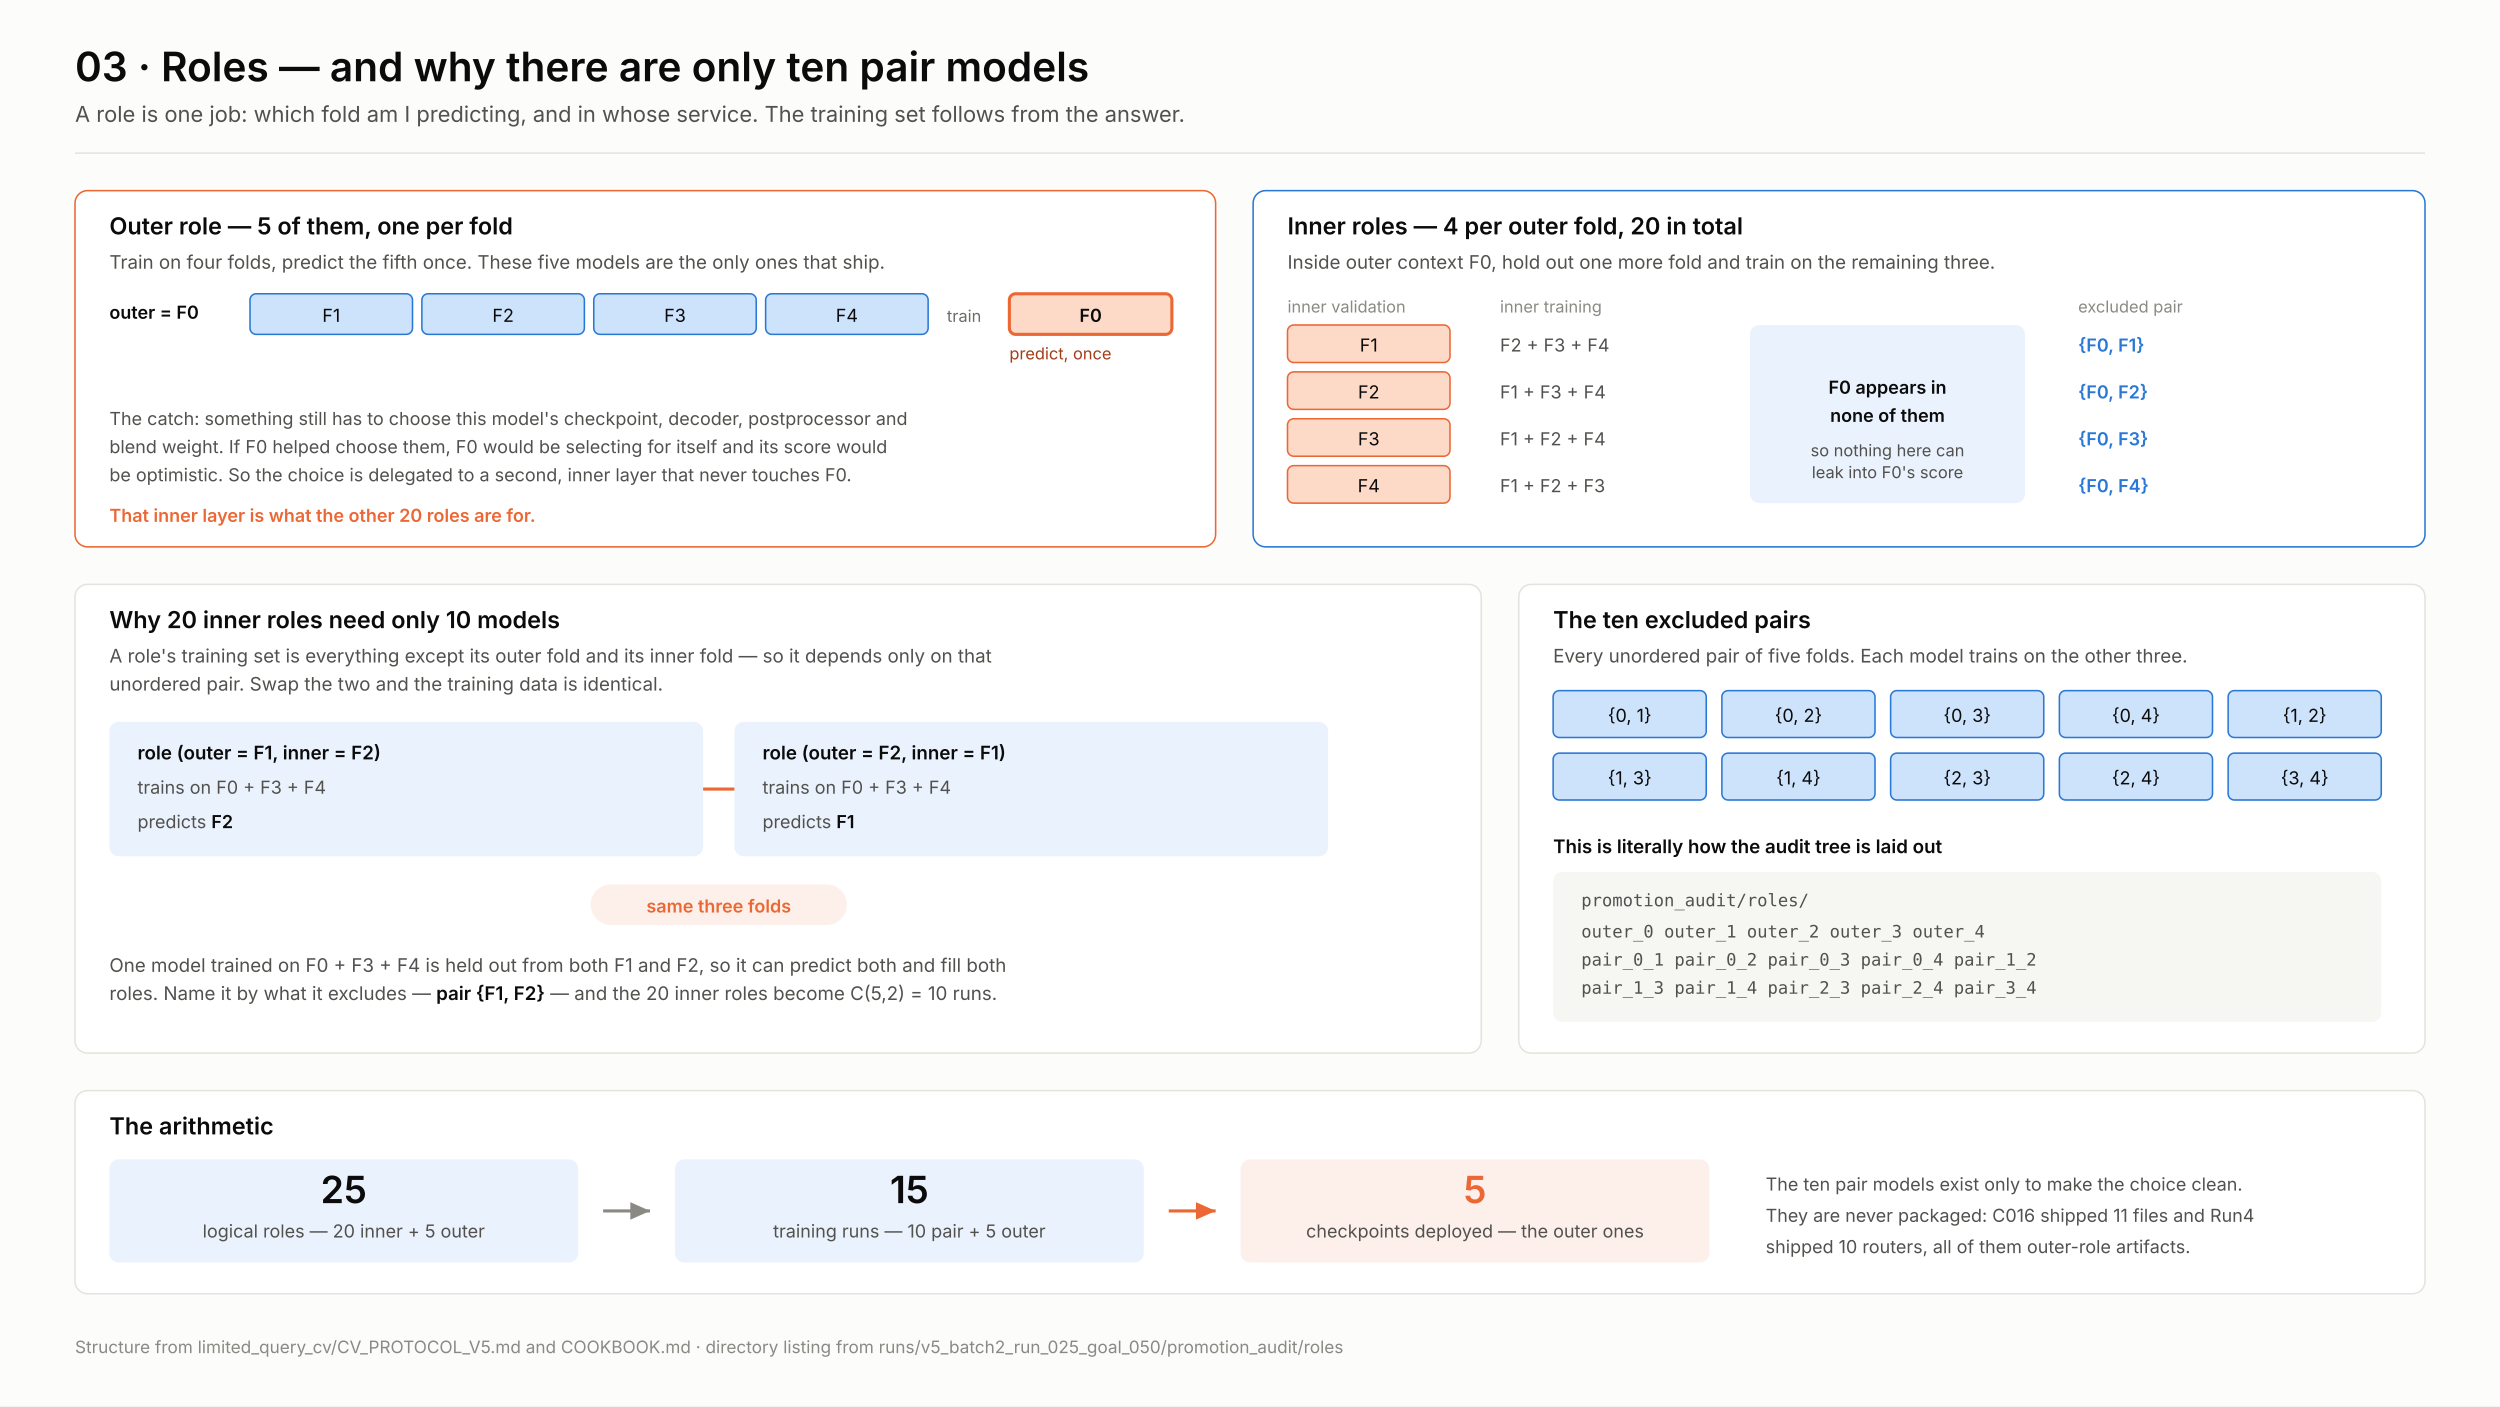
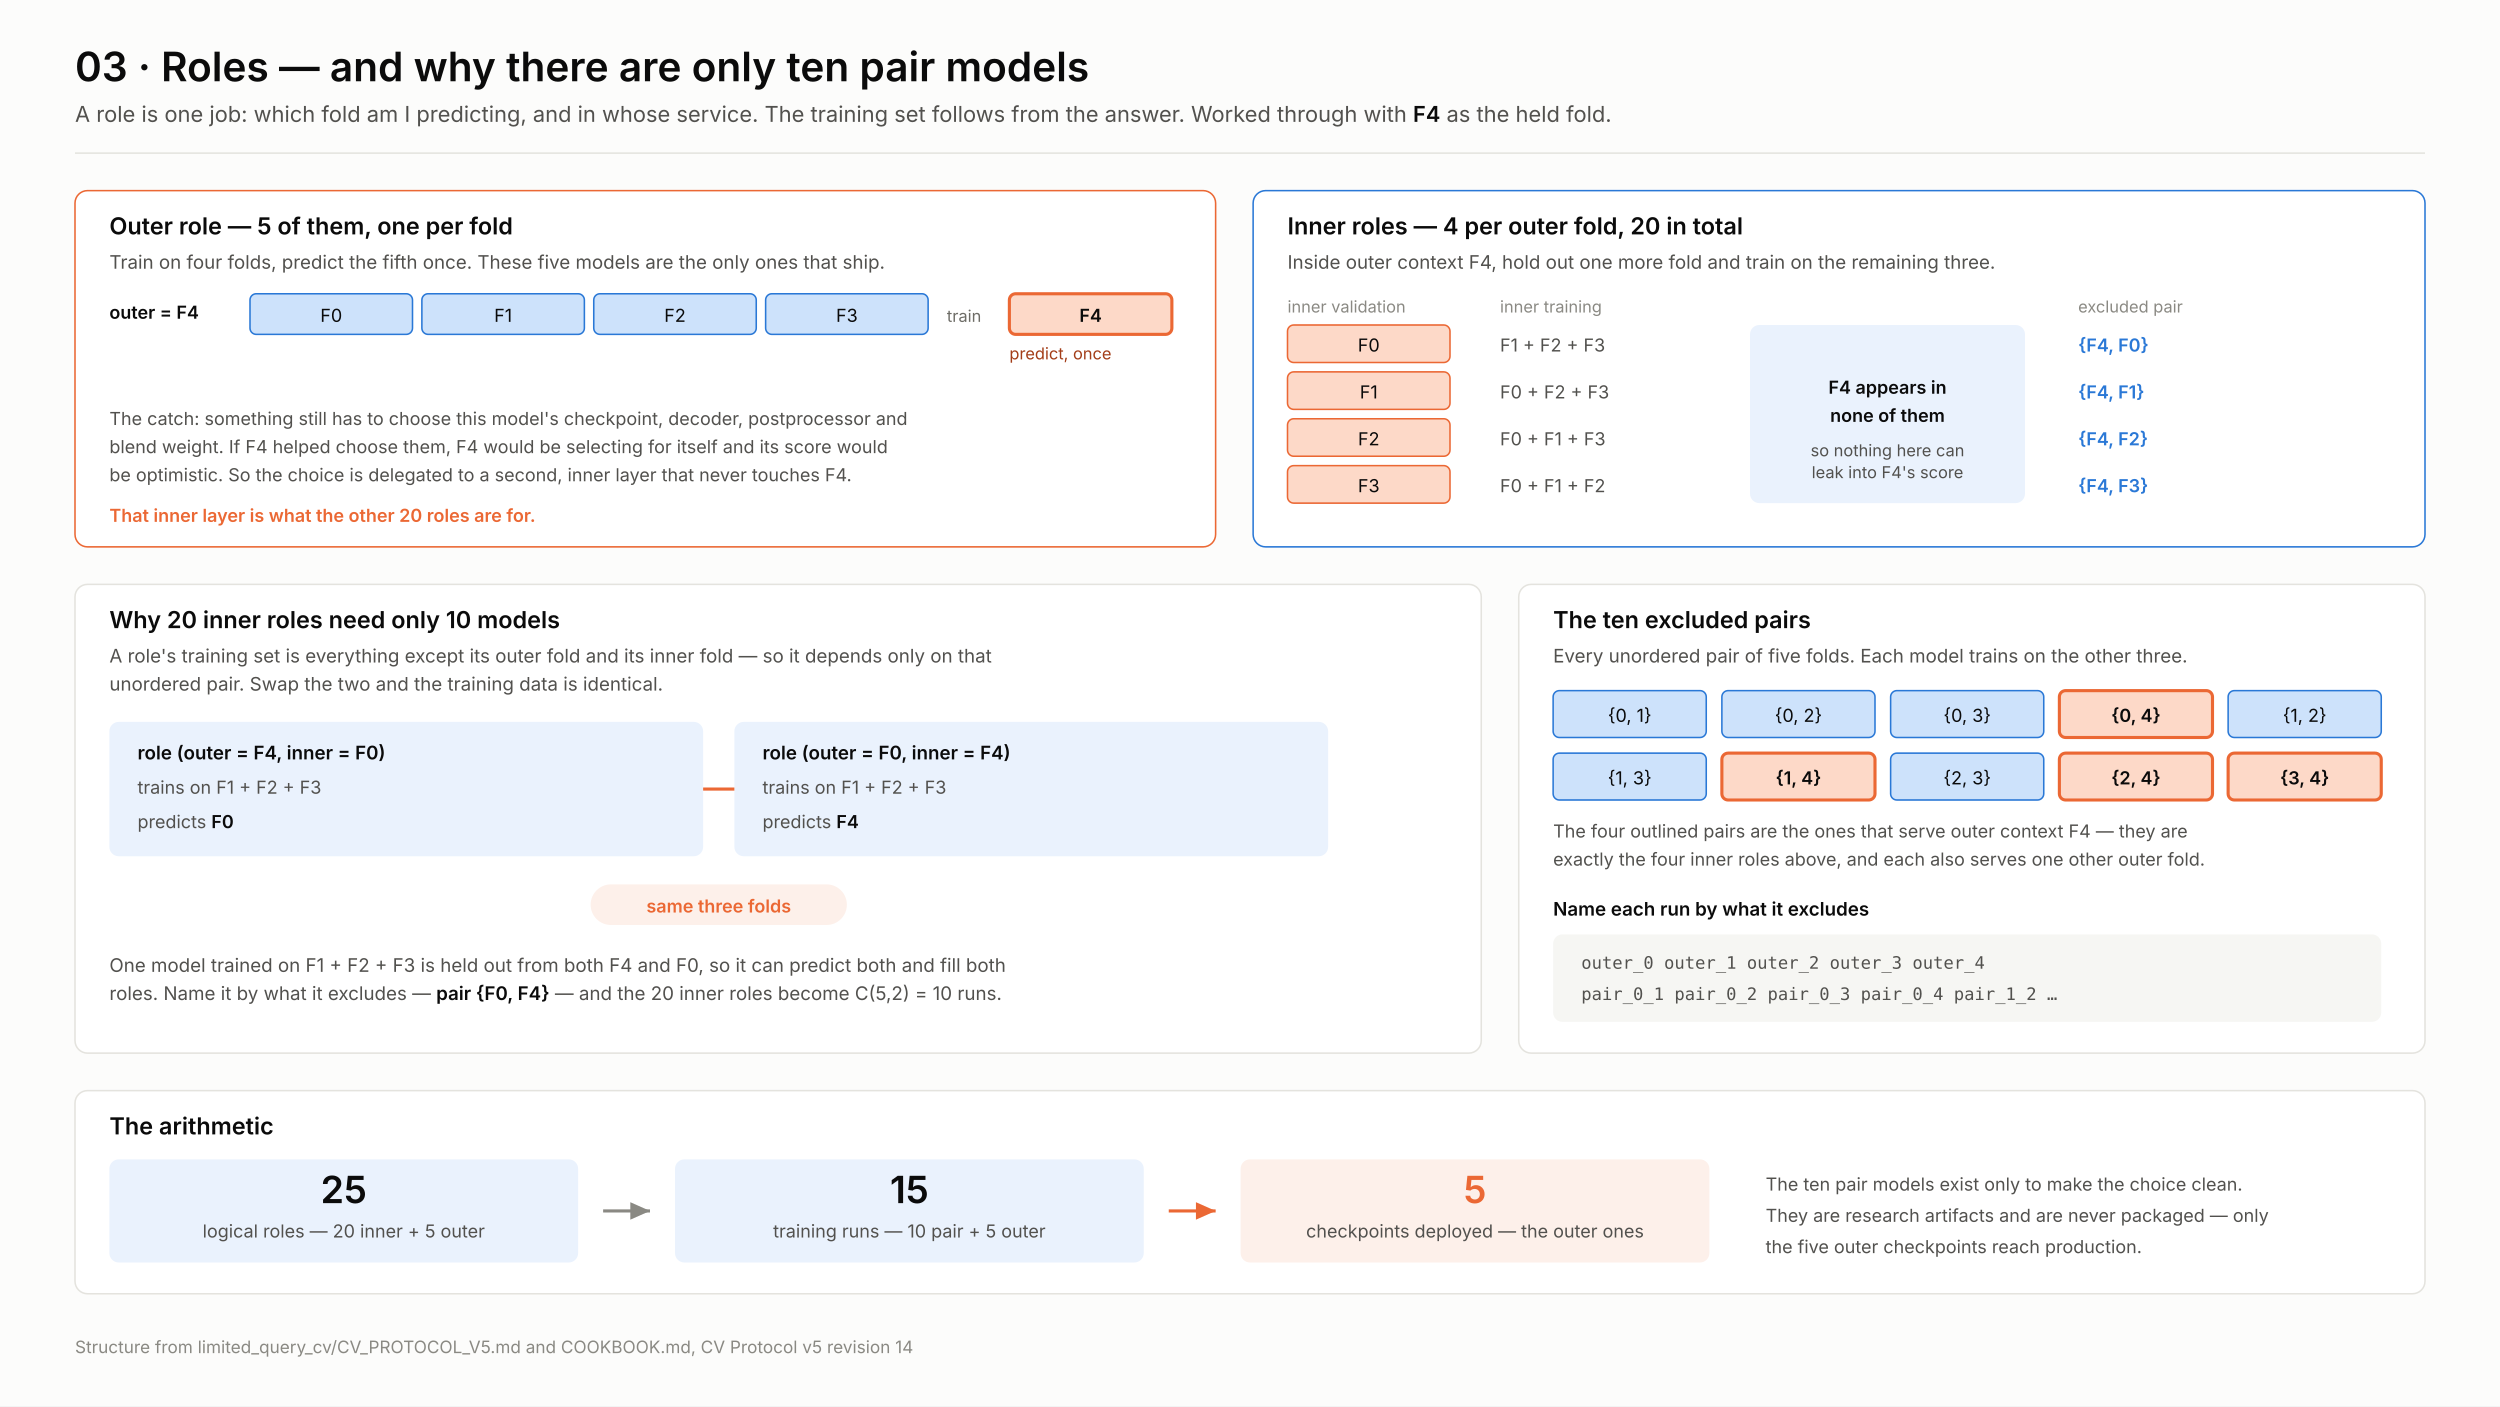
<svg xmlns="http://www.w3.org/2000/svg" viewBox="0 0 1600 900" width="1600" height="900" font-family="Inter, 'Helvetica Neue', Helvetica, Arial, sans-serif">
  <defs>
    <marker id="arrow" viewBox="0 0 10 10" refX="9" refY="5" markerWidth="7" markerHeight="7" orient="auto-start-reverse">
      <path d="M 0 1 L 9 5 L 0 9 z" fill="#8a8983" />
    </marker>
    <marker id="arrowOr" viewBox="0 0 10 10" refX="9" refY="5" markerWidth="7" markerHeight="7" orient="auto-start-reverse">
      <path d="M 0 1 L 9 5 L 0 9 z" fill="#eb6834" />
    </marker>
  </defs>
  <rect width="1600" height="900" fill="#fcfcfb" />
  <text x="48" y="52" font-size="26" font-weight="600" fill="#0b0b0b">03 · Roles — and why there are only ten pair models</text>
-   <text x="48" y="78" font-size="14" fill="#52514e">A role is one job: which fold am I predicting, and in whose service. The training set follows from the answer.</text>
+   <text x="48" y="78" font-size="14" fill="#52514e">A role is one job: which fold am I predicting, and in whose service. The training set follows from the answer. Worked through with <tspan font-weight="600" fill="#0b0b0b">F4</tspan> as the held fold.</text>
  <line x1="48" y1="98" x2="1552" y2="98" stroke="#e4e3de" />
  <rect x="48" y="122" width="730" height="228" rx="8" fill="#ffffff" stroke="#eb6834" />
  <text x="70" y="150" font-size="15" font-weight="600" fill="#0b0b0b">Outer role — 5 of them, one per fold</text>
  <text x="70" y="172" font-size="12" fill="#52514e">Train on four folds, predict the fifth once. These five models are the only ones that ship.</text>
-   <text x="70" y="204" font-size="11.5" font-weight="600" fill="#0b0b0b">outer = F0</text>
+   <text x="70" y="204" font-size="11.5" font-weight="600" fill="#0b0b0b">outer = F4</text>
  <g>
    <rect x="160" y="188" width="104" height="26" rx="4" fill="#cde2fb" stroke="#2a78d6" />
-     <text x="212" y="206" font-size="11.5" fill="#0b0b0b" text-anchor="middle">F1</text>
+     <text x="212" y="206" font-size="11.5" fill="#0b0b0b" text-anchor="middle">F0</text>
    <rect x="270" y="188" width="104" height="26" rx="4" fill="#cde2fb" stroke="#2a78d6" />
-     <text x="322" y="206" font-size="11.5" fill="#0b0b0b" text-anchor="middle">F2</text>
+     <text x="322" y="206" font-size="11.5" fill="#0b0b0b" text-anchor="middle">F1</text>
    <rect x="380" y="188" width="104" height="26" rx="4" fill="#cde2fb" stroke="#2a78d6" />
-     <text x="432" y="206" font-size="11.5" fill="#0b0b0b" text-anchor="middle">F3</text>
+     <text x="432" y="206" font-size="11.5" fill="#0b0b0b" text-anchor="middle">F2</text>
    <rect x="490" y="188" width="104" height="26" rx="4" fill="#cde2fb" stroke="#2a78d6" />
-     <text x="542" y="206" font-size="11.5" fill="#0b0b0b" text-anchor="middle">F4</text>
+     <text x="542" y="206" font-size="11.5" fill="#0b0b0b" text-anchor="middle">F3</text>
    <text x="606" y="206" font-size="10.5" fill="#6d6c66">train</text>
    <rect x="646" y="188" width="104" height="26" rx="4" fill="#fdd9c8" stroke="#eb6834" stroke-width="2" />
-     <text x="698" y="206" font-size="11.5" font-weight="600" fill="#0b0b0b" text-anchor="middle">F0</text>
+     <text x="698" y="206" font-size="11.5" font-weight="600" fill="#0b0b0b" text-anchor="middle">F4</text>
  </g>
  <text x="646" y="230" font-size="10.5" fill="#a33d18">predict, once</text>
  <text x="70" y="272" font-size="11.5" fill="#52514e">The catch: something still has to choose this model's checkpoint, decoder, postprocessor and</text>
-   <text x="70" y="290" font-size="11.5" fill="#52514e">blend weight. If F0 helped choose them, F0 would be selecting for itself and its score would</text>
-   <text x="70" y="308" font-size="11.5" fill="#52514e">be optimistic. So the choice is delegated to a second, inner layer that never touches F0.</text>
+   <text x="70" y="290" font-size="11.5" fill="#52514e">blend weight. If F4 helped choose them, F4 would be selecting for itself and its score would</text>
+   <text x="70" y="308" font-size="11.5" fill="#52514e">be optimistic. So the choice is delegated to a second, inner layer that never touches F4.</text>
  <text x="70" y="334" font-size="11.5" font-weight="600" fill="#eb6834">That inner layer is what the other 20 roles are for.</text>
  <rect x="802" y="122" width="750" height="228" rx="8" fill="#ffffff" stroke="#2a78d6" />
  <text x="824" y="150" font-size="15" font-weight="600" fill="#0b0b0b">Inner roles — 4 per outer fold, 20 in total</text>
-   <text x="824" y="172" font-size="12" fill="#52514e">Inside outer context F0, hold out one more fold and train on the remaining three.</text>
+   <text x="824" y="172" font-size="12" fill="#52514e">Inside outer context F4, hold out one more fold and train on the remaining three.</text>
  <g font-size="11.5">
    <text x="824" y="200" font-size="10.5" fill="#8a8983">inner validation</text>
    <text x="960" y="200" font-size="10.5" fill="#8a8983">inner training</text>
    <text x="1330" y="200" font-size="10.5" fill="#8a8983">excluded pair</text>
    <rect x="824" y="208" width="104" height="24" rx="4" fill="#fdd9c8" stroke="#eb6834" />
-     <text x="876" y="225" fill="#0b0b0b" text-anchor="middle">F1</text>
-     <text x="960" y="225" fill="#52514e">F2 + F3 + F4</text>
-     <text x="1330" y="225" font-weight="600" fill="#2a78d6">{F0, F1}</text>
+     <text x="876" y="225" fill="#0b0b0b" text-anchor="middle">F0</text>
+     <text x="960" y="225" fill="#52514e">F1 + F2 + F3</text>
+     <text x="1330" y="225" font-weight="600" fill="#2a78d6">{F4, F0}</text>
    <rect x="824" y="238" width="104" height="24" rx="4" fill="#fdd9c8" stroke="#eb6834" />
-     <text x="876" y="255" fill="#0b0b0b" text-anchor="middle">F2</text>
-     <text x="960" y="255" fill="#52514e">F1 + F3 + F4</text>
-     <text x="1330" y="255" font-weight="600" fill="#2a78d6">{F0, F2}</text>
+     <text x="876" y="255" fill="#0b0b0b" text-anchor="middle">F1</text>
+     <text x="960" y="255" fill="#52514e">F0 + F2 + F3</text>
+     <text x="1330" y="255" font-weight="600" fill="#2a78d6">{F4, F1}</text>
    <rect x="824" y="268" width="104" height="24" rx="4" fill="#fdd9c8" stroke="#eb6834" />
-     <text x="876" y="285" fill="#0b0b0b" text-anchor="middle">F3</text>
-     <text x="960" y="285" fill="#52514e">F1 + F2 + F4</text>
-     <text x="1330" y="285" font-weight="600" fill="#2a78d6">{F0, F3}</text>
+     <text x="876" y="285" fill="#0b0b0b" text-anchor="middle">F2</text>
+     <text x="960" y="285" fill="#52514e">F0 + F1 + F3</text>
+     <text x="1330" y="285" font-weight="600" fill="#2a78d6">{F4, F2}</text>
    <rect x="824" y="298" width="104" height="24" rx="4" fill="#fdd9c8" stroke="#eb6834" />
-     <text x="876" y="315" fill="#0b0b0b" text-anchor="middle">F4</text>
-     <text x="960" y="315" fill="#52514e">F1 + F2 + F3</text>
-     <text x="1330" y="315" font-weight="600" fill="#2a78d6">{F0, F4}</text>
+     <text x="876" y="315" fill="#0b0b0b" text-anchor="middle">F3</text>
+     <text x="960" y="315" fill="#52514e">F0 + F1 + F2</text>
+     <text x="1330" y="315" font-weight="600" fill="#2a78d6">{F4, F3}</text>
  </g>
  <rect x="1120" y="208" width="176" height="114" rx="6" fill="#eaf2fd" />
-   <text x="1208" y="252" font-size="11.5" font-weight="600" fill="#0b0b0b" text-anchor="middle">F0 appears in</text>
+   <text x="1208" y="252" font-size="11.5" font-weight="600" fill="#0b0b0b" text-anchor="middle">F4 appears in</text>
  <text x="1208" y="270" font-size="11.5" font-weight="600" fill="#0b0b0b" text-anchor="middle">none of them</text>
  <text x="1208" y="292" font-size="10.5" fill="#52514e" text-anchor="middle">so nothing here can</text>
-   <text x="1208" y="306" font-size="10.5" fill="#52514e" text-anchor="middle">leak into F0's score</text>
+   <text x="1208" y="306" font-size="10.5" fill="#52514e" text-anchor="middle">leak into F4's score</text>
  <rect x="48" y="374" width="900" height="300" rx="8" fill="#ffffff" stroke="#e4e3de" />
  <text x="70" y="402" font-size="15" font-weight="600" fill="#0b0b0b">Why 20 inner roles need only 10 models</text>
  <text x="70" y="424" font-size="12" fill="#52514e">A role's training set is everything except its outer fold and its inner fold — so it depends only on that</text>
  <text x="70" y="442" font-size="12" fill="#52514e">unordered pair. Swap the two and the training data is identical.</text>
  <rect x="70" y="462" width="380" height="86" rx="6" fill="#eaf2fd" />
-   <text x="88" y="486" font-size="12" font-weight="600" fill="#0b0b0b">role (outer = F1, inner = F2)</text>
-   <text x="88" y="508" font-size="11.5" fill="#52514e">trains on F0 + F3 + F4</text>
-   <text x="88" y="530" font-size="11.5" fill="#52514e">predicts <tspan font-weight="600" fill="#0b0b0b">F2</tspan>
+   <text x="88" y="486" font-size="12" font-weight="600" fill="#0b0b0b">role (outer = F4, inner = F0)</text>
+   <text x="88" y="508" font-size="11.5" fill="#52514e">trains on F1 + F2 + F3</text>
+   <text x="88" y="530" font-size="11.5" fill="#52514e">predicts <tspan font-weight="600" fill="#0b0b0b">F0</tspan>
  </text>
  <rect x="470" y="462" width="380" height="86" rx="6" fill="#eaf2fd" />
-   <text x="488" y="486" font-size="12" font-weight="600" fill="#0b0b0b">role (outer = F2, inner = F1)</text>
-   <text x="488" y="508" font-size="11.5" fill="#52514e">trains on F0 + F3 + F4</text>
-   <text x="488" y="530" font-size="11.5" fill="#52514e">predicts <tspan font-weight="600" fill="#0b0b0b">F1</tspan>
+   <text x="488" y="486" font-size="12" font-weight="600" fill="#0b0b0b">role (outer = F0, inner = F4)</text>
+   <text x="488" y="508" font-size="11.5" fill="#52514e">trains on F1 + F2 + F3</text>
+   <text x="488" y="530" font-size="11.5" fill="#52514e">predicts <tspan font-weight="600" fill="#0b0b0b">F4</tspan>
  </text>
  <line x1="450" y1="505" x2="470" y2="505" stroke="#eb6834" stroke-width="2" />
  <rect x="378" y="566" width="164" height="26" rx="13" fill="#fdf0ea" />
  <text x="460" y="584" font-size="11.5" font-weight="600" fill="#eb6834" text-anchor="middle">same three folds</text>
-   <text x="70" y="622" font-size="12" fill="#52514e">One model trained on F0 + F3 + F4 is held out from both F1 and F2, so it can predict both and fill both</text>
-   <text x="70" y="640" font-size="12" fill="#52514e">roles. Name it by what it excludes — <tspan font-weight="600" fill="#0b0b0b">pair {F1, F2}</tspan> — and the 20 inner roles become C(5,2) = 10 runs.</text>
+   <text x="70" y="622" font-size="12" fill="#52514e">One model trained on F1 + F2 + F3 is held out from both F4 and F0, so it can predict both and fill both</text>
+   <text x="70" y="640" font-size="12" fill="#52514e">roles. Name it by what it excludes — <tspan font-weight="600" fill="#0b0b0b">pair {F0, F4}</tspan> — and the 20 inner roles become C(5,2) = 10 runs.</text>
  <rect x="972" y="374" width="580" height="300" rx="8" fill="#ffffff" stroke="#e4e3de" />
  <text x="994" y="402" font-size="15" font-weight="600" fill="#0b0b0b">The ten excluded pairs</text>
  <text x="994" y="424" font-size="12" fill="#52514e">Every unordered pair of five folds. Each model trains on the other three.</text>
  <g font-size="11.5">
    <rect x="994" y="442" width="98" height="30" rx="4" fill="#cde2fb" stroke="#2a78d6" />
    <text x="1043" y="462" text-anchor="middle" fill="#0b0b0b">{0, 1}</text>
    <rect x="1102" y="442" width="98" height="30" rx="4" fill="#cde2fb" stroke="#2a78d6" />
    <text x="1151" y="462" text-anchor="middle" fill="#0b0b0b">{0, 2}</text>
    <rect x="1210" y="442" width="98" height="30" rx="4" fill="#cde2fb" stroke="#2a78d6" />
    <text x="1259" y="462" text-anchor="middle" fill="#0b0b0b">{0, 3}</text>
-     <rect x="1318" y="442" width="98" height="30" rx="4" fill="#cde2fb" stroke="#2a78d6" />
-     <text x="1367" y="462" text-anchor="middle" fill="#0b0b0b">{0, 4}</text>
+     <rect x="1318" y="442" width="98" height="30" rx="4" fill="#fdd9c8" stroke="#eb6834" stroke-width="2" />
+     <text x="1367" y="462" text-anchor="middle" font-weight="600" fill="#0b0b0b">{0, 4}</text>
    <rect x="1426" y="442" width="98" height="30" rx="4" fill="#cde2fb" stroke="#2a78d6" />
    <text x="1475" y="462" text-anchor="middle" fill="#0b0b0b">{1, 2}</text>
    <rect x="994" y="482" width="98" height="30" rx="4" fill="#cde2fb" stroke="#2a78d6" />
    <text x="1043" y="502" text-anchor="middle" fill="#0b0b0b">{1, 3}</text>
-     <rect x="1102" y="482" width="98" height="30" rx="4" fill="#cde2fb" stroke="#2a78d6" />
-     <text x="1151" y="502" text-anchor="middle" fill="#0b0b0b">{1, 4}</text>
+     <rect x="1102" y="482" width="98" height="30" rx="4" fill="#fdd9c8" stroke="#eb6834" stroke-width="2" />
+     <text x="1151" y="502" text-anchor="middle" font-weight="600" fill="#0b0b0b">{1, 4}</text>
    <rect x="1210" y="482" width="98" height="30" rx="4" fill="#cde2fb" stroke="#2a78d6" />
    <text x="1259" y="502" text-anchor="middle" fill="#0b0b0b">{2, 3}</text>
-     <rect x="1318" y="482" width="98" height="30" rx="4" fill="#cde2fb" stroke="#2a78d6" />
-     <text x="1367" y="502" text-anchor="middle" fill="#0b0b0b">{2, 4}</text>
-     <rect x="1426" y="482" width="98" height="30" rx="4" fill="#cde2fb" stroke="#2a78d6" />
-     <text x="1475" y="502" text-anchor="middle" fill="#0b0b0b">{3, 4}</text>
+     <rect x="1318" y="482" width="98" height="30" rx="4" fill="#fdd9c8" stroke="#eb6834" stroke-width="2" />
+     <text x="1367" y="502" text-anchor="middle" font-weight="600" fill="#0b0b0b">{2, 4}</text>
+     <rect x="1426" y="482" width="98" height="30" rx="4" fill="#fdd9c8" stroke="#eb6834" stroke-width="2" />
+     <text x="1475" y="502" text-anchor="middle" font-weight="600" fill="#0b0b0b">{3, 4}</text>
  </g>
-   <text x="994" y="546" font-size="12" font-weight="600" fill="#0b0b0b">This is literally how the audit tree is laid out</text>
-   <rect x="994" y="558" width="530" height="96" rx="6" fill="#f6f6f3" />
+   <text x="994" y="536" font-size="11.5" fill="#52514e">The four outlined pairs are the ones that serve outer context F4 — they are</text>
+   <text x="994" y="554" font-size="11.5" fill="#52514e">exactly the four inner roles above, and each also serves one other outer fold.</text>
+   <text x="994" y="586" font-size="12" font-weight="600" fill="#0b0b0b">Name each run by what it excludes</text>
+   <rect x="994" y="598" width="530" height="56" rx="6" fill="#f6f6f3" />
  <g font-size="11" font-family="ui-monospace, Menlo, Consolas, monospace" fill="#52514e">
-     <text x="1012" y="580">promotion_audit/roles/</text>
-     <text x="1012" y="600">  outer_0  outer_1  outer_2  outer_3  outer_4</text>
-     <text x="1012" y="618">  pair_0_1 pair_0_2 pair_0_3 pair_0_4 pair_1_2</text>
-     <text x="1012" y="636">  pair_1_3 pair_1_4 pair_2_3 pair_2_4 pair_3_4</text>
+     <text x="1012" y="620">outer_0  outer_1  outer_2  outer_3  outer_4</text>
+     <text x="1012" y="640">pair_0_1 pair_0_2 pair_0_3 pair_0_4 pair_1_2 …</text>
  </g>
  <rect x="48" y="698" width="1504" height="130" rx="8" fill="#ffffff" stroke="#e4e3de" />
  <text x="70" y="726" font-size="15" font-weight="600" fill="#0b0b0b">The arithmetic</text>
  <rect x="70" y="742" width="300" height="66" rx="6" fill="#eaf2fd" />
  <text x="220" y="770" font-size="24" font-weight="600" fill="#0b0b0b" text-anchor="middle">25</text>
  <text x="220" y="792" font-size="11.5" fill="#52514e" text-anchor="middle">logical roles — 20 inner + 5 outer</text>
  <line x1="386" y1="775" x2="416" y2="775" stroke="#8a8983" stroke-width="2" marker-end="url(#arrow)" />
  <rect x="432" y="742" width="300" height="66" rx="6" fill="#eaf2fd" />
  <text x="582" y="770" font-size="24" font-weight="600" fill="#0b0b0b" text-anchor="middle">15</text>
  <text x="582" y="792" font-size="11.5" fill="#52514e" text-anchor="middle">training runs — 10 pair + 5 outer</text>
  <line x1="748" y1="775" x2="778" y2="775" stroke="#eb6834" stroke-width="2" marker-end="url(#arrowOr)" />
  <rect x="794" y="742" width="300" height="66" rx="6" fill="#fdf0ea" />
  <text x="944" y="770" font-size="24" font-weight="600" fill="#eb6834" text-anchor="middle">5</text>
  <text x="944" y="792" font-size="11.5" fill="#52514e" text-anchor="middle">checkpoints deployed — the outer ones</text>
  <text x="1130" y="762" font-size="11.5" fill="#52514e">The ten pair models exist only to make the choice clean.</text>
-   <text x="1130" y="782" font-size="11.5" fill="#52514e">They are never packaged: C016 shipped 11 files and Run4</text>
-   <text x="1130" y="802" font-size="11.5" fill="#52514e">shipped 10 routers, all of them outer-role artifacts.</text>
-   <text x="48" y="866" font-size="11" fill="#8a8983">Structure from limited_query_cv/CV_PROTOCOL_V5.md and COOKBOOK.md · directory listing from runs/v5_batch2_run_025_goal_050/promotion_audit/roles</text>
+   <text x="1130" y="782" font-size="11.5" fill="#52514e">They are research artifacts and are never packaged — only</text>
+   <text x="1130" y="802" font-size="11.5" fill="#52514e">the five outer checkpoints reach production.</text>
+   <text x="48" y="866" font-size="11" fill="#8a8983">Structure from limited_query_cv/CV_PROTOCOL_V5.md and COOKBOOK.md, CV Protocol v5 revision 14</text>
</svg>
